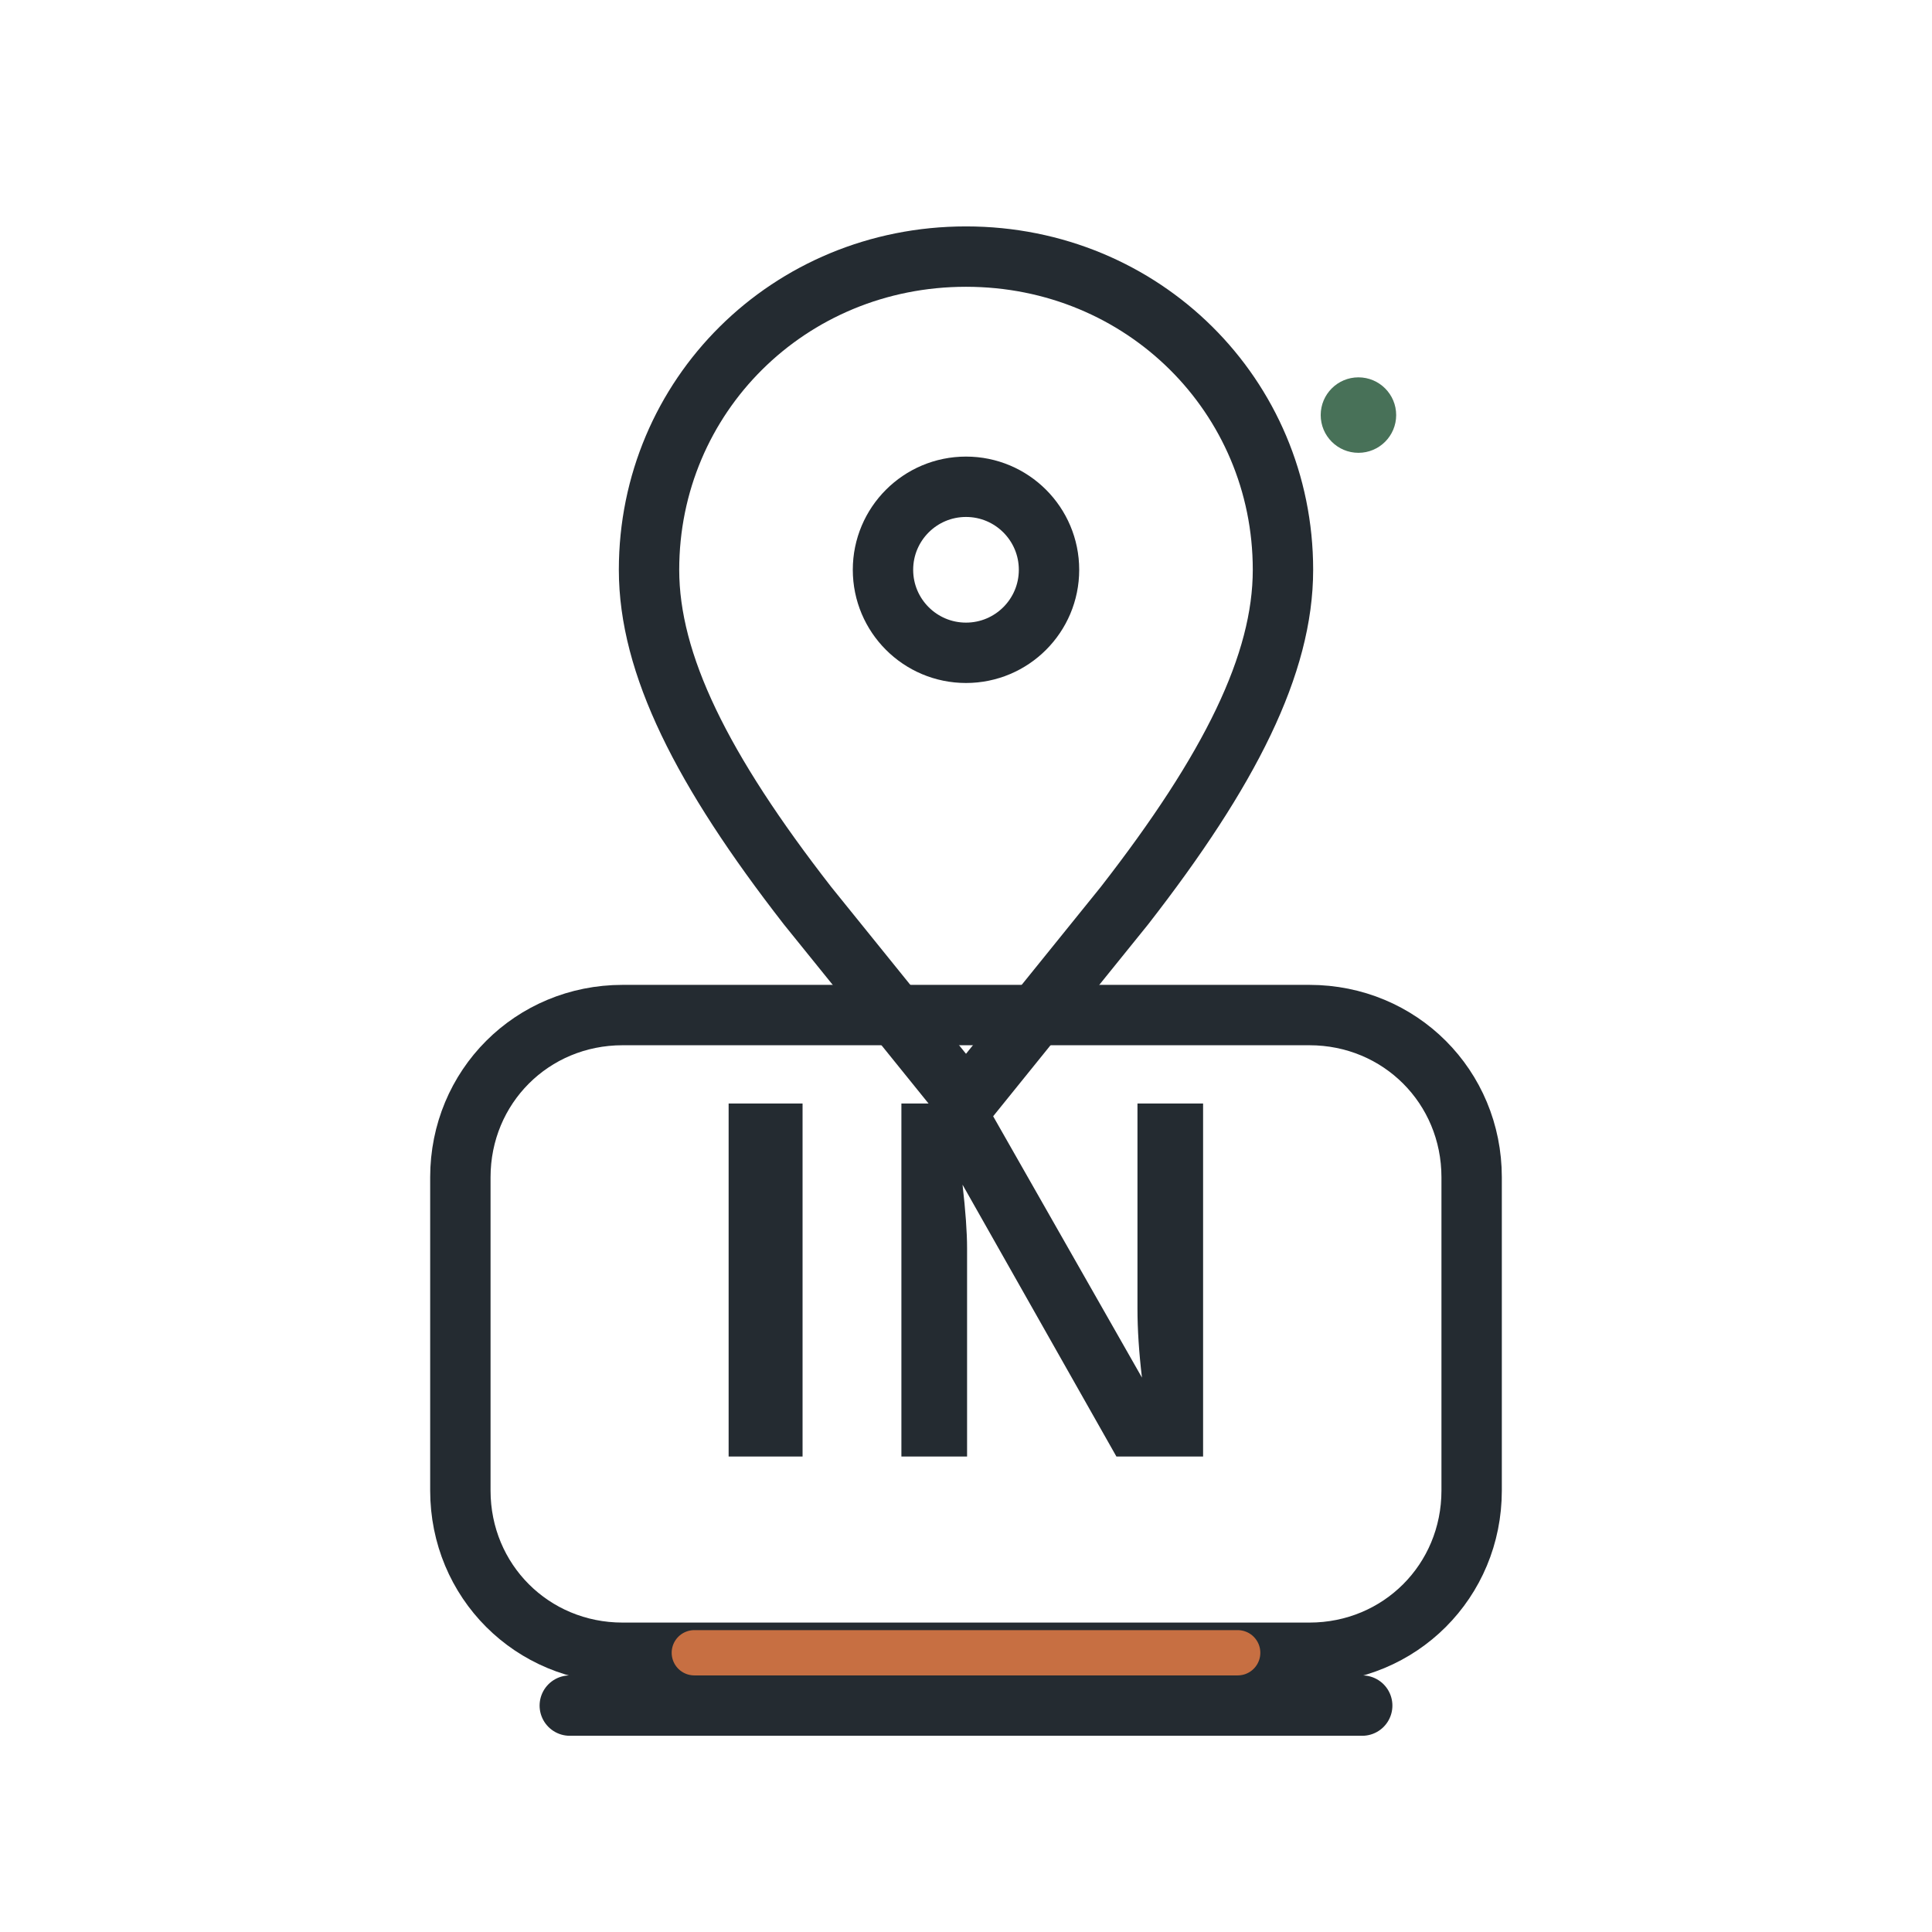
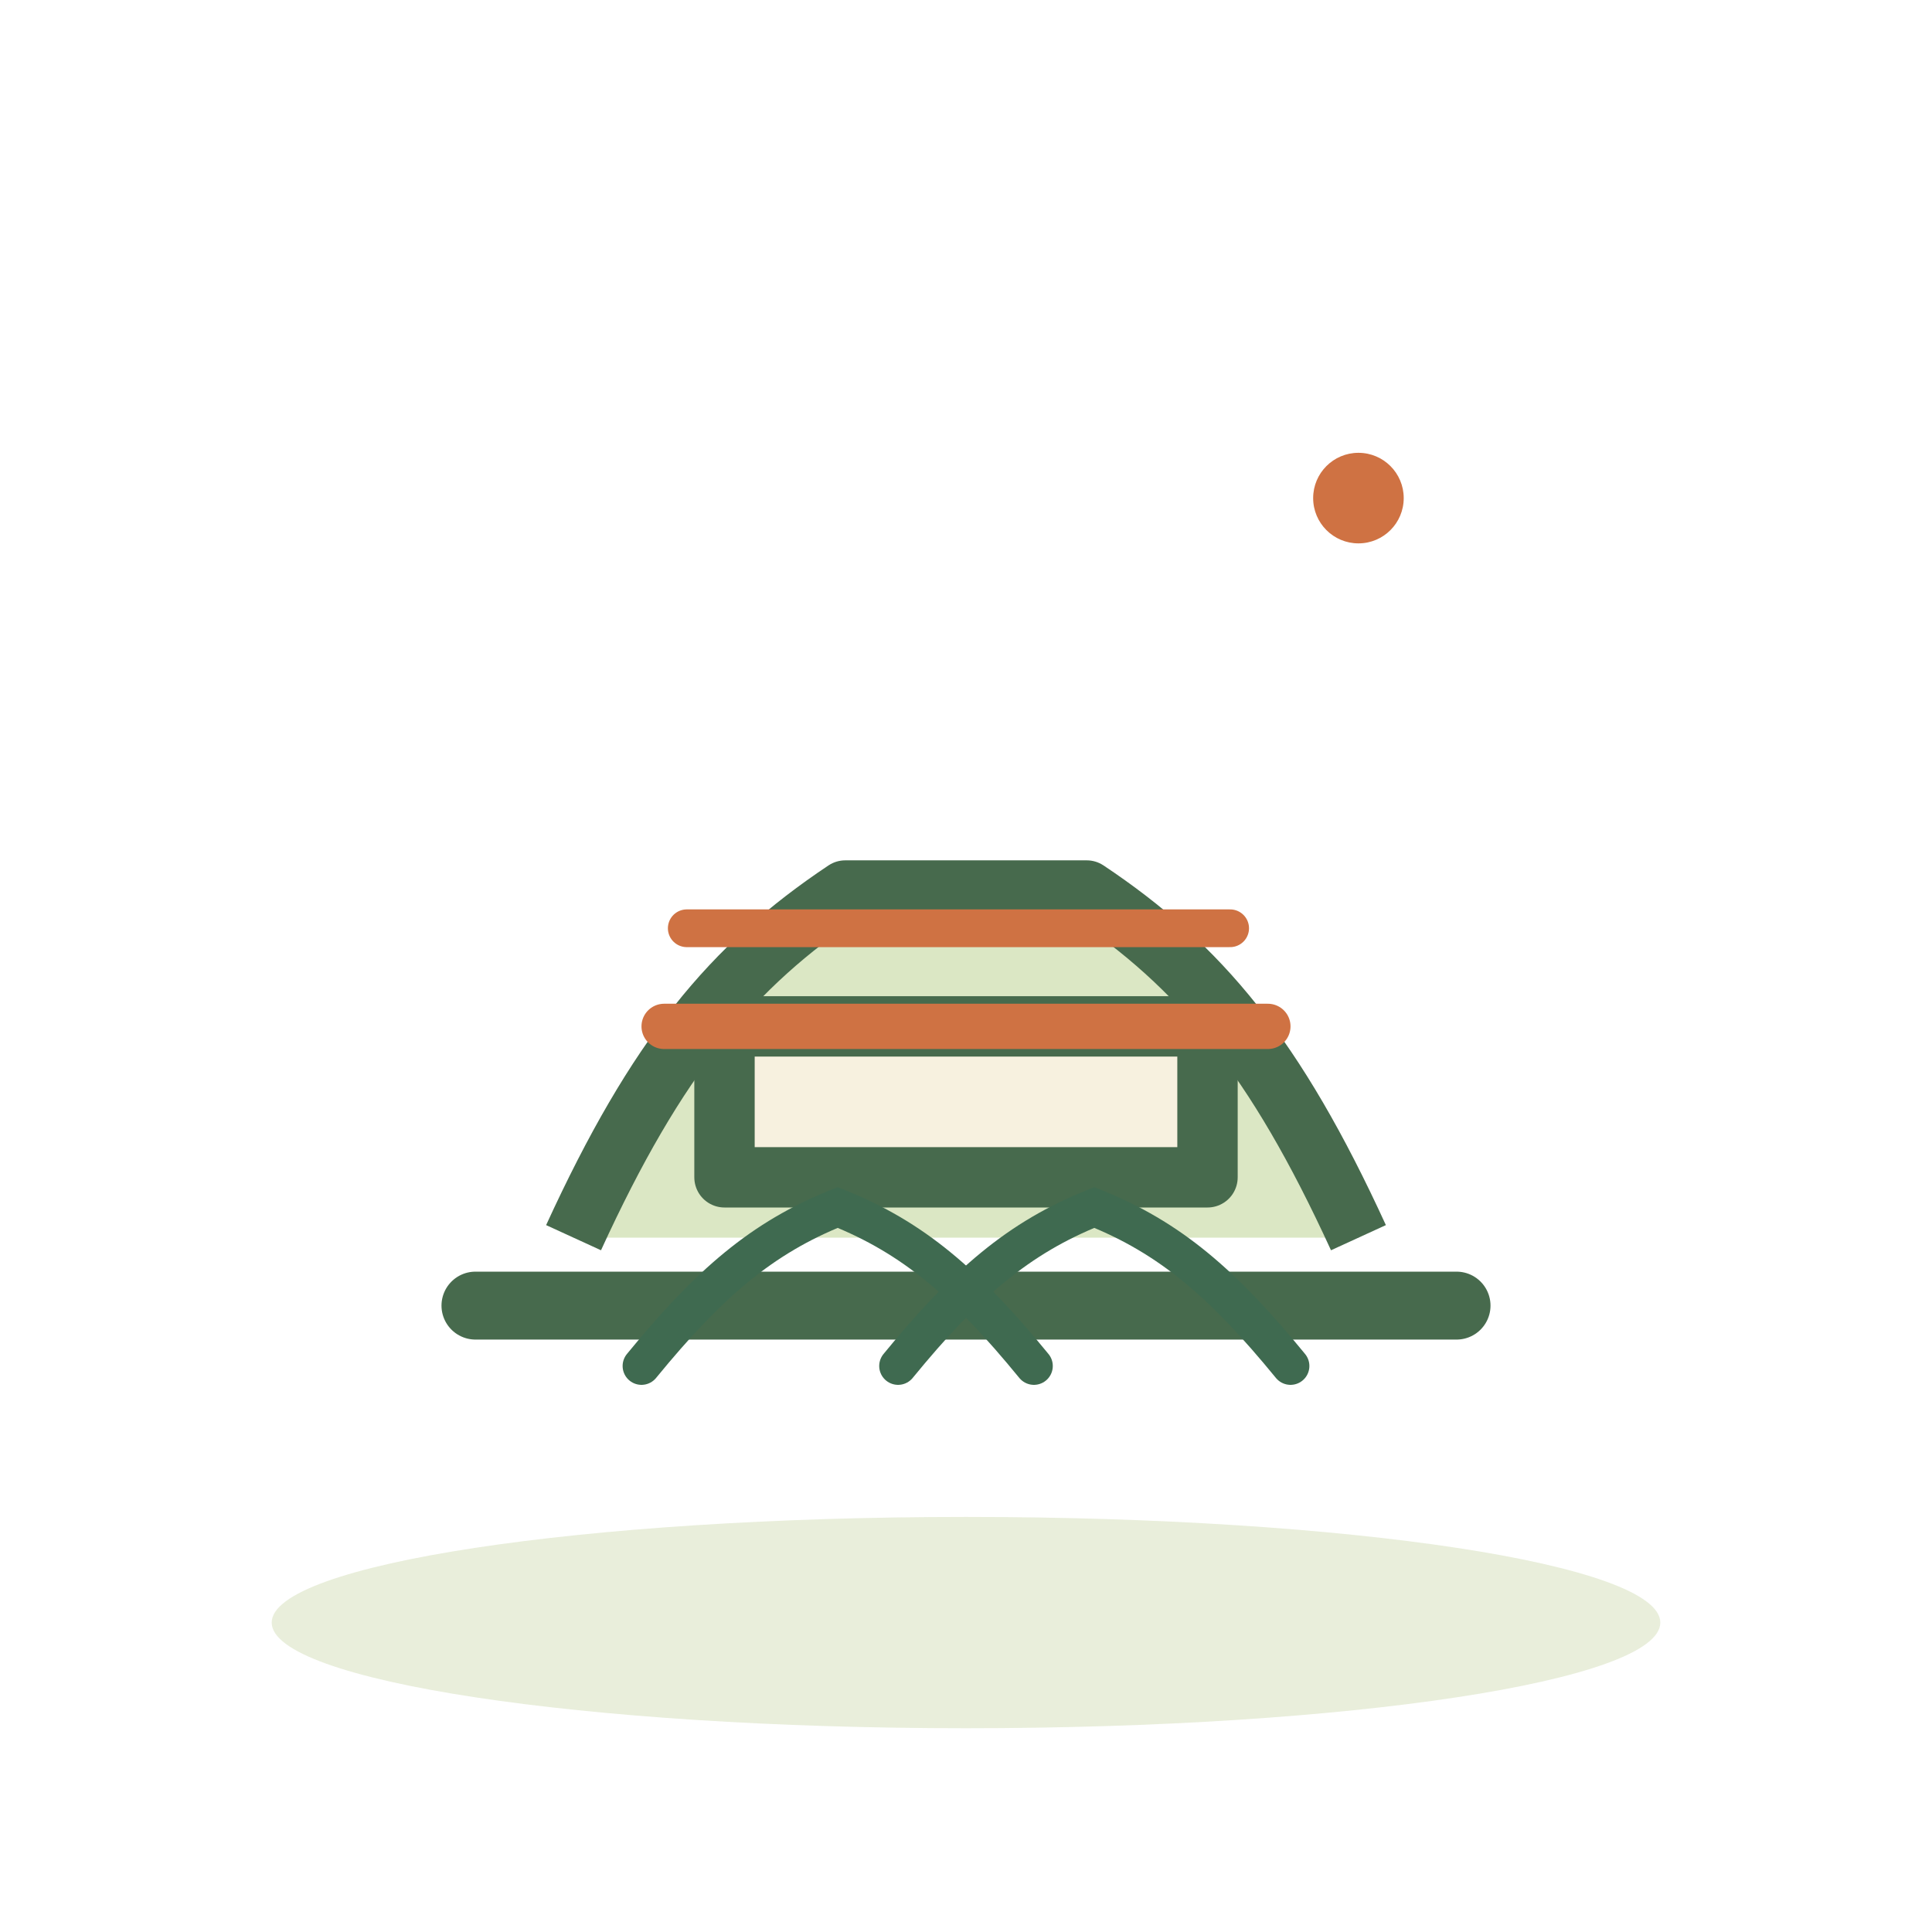
<svg xmlns="http://www.w3.org/2000/svg" viewBox="0 0 512 512" fill="none">
-   <g stroke="#242b31" stroke-width="16" stroke-linecap="round" stroke-linejoin="round">
-     <path d="M256 68c-47 0-84 37-84 83 0 25 14 53 42 89l42 52 42-52c28-36 42-64 42-89 0-46-37-83-84-83Z" />
-     <circle cx="256" cy="151" r="22" />
-     <path d="M122 312c0-24 19-43 43-43h182c24 0 43 19 43 43v83c0 24-19 43-43 43H165c-24 0-43-19-43-43Z" />
-     <path d="M151 452h210" />
-   </g>
-   <path d="M184 438h144" stroke="#cf7243" stroke-width="12" stroke-linecap="round" opacity="0.95" />
-   <circle cx="360" cy="110" r="10" fill="#3f6a50" opacity="0.95" />
-   <text x="256" y="386" fill="#242b31" font-family="Avenir Next, Segoe UI, Helvetica Neue, Arial, sans-serif" font-size="136" font-weight="800" letter-spacing="8" text-anchor="middle">IN</text>
+   <defs>
+     <linearGradient id="bg" x1="92" y1="70" x2="420" y2="446" gradientUnits="userSpaceOnUse">
+       <stop offset="0" stop-color="#f7f1df" />
+       <stop offset="1" stop-color="#eef3de" />
+     </linearGradient>
+     <linearGradient id="sage" x1="124" y1="124" x2="376" y2="388" gradientUnits="userSpaceOnUse">
+       <stop offset="0" stop-color="#dfe9c8" />
+       <stop offset="1" stop-color="#b9d09f" />
+     </linearGradient>
+     <linearGradient id="green" x1="142" y1="100" x2="384" y2="414" gradientUnits="userSpaceOnUse">
+       <stop offset="0" stop-color="#5f8258" />
+       <stop offset="1" stop-color="#476a4d" />
+     </linearGradient>
+     <linearGradient id="orange" x1="180" y1="112" x2="386" y2="388" gradientUnits="userSpaceOnUse">
+       <stop offset="0" stop-color="#f6b46b" />
+       <stop offset="1" stop-color="#cf7243" />
+     </linearGradient>
+   </defs>
+   <ellipse cx="256" cy="430" rx="184" ry="28" fill="#dfe7cc" opacity="0.7" />
+   <path d="M126 346h260" stroke="#476a4d" stroke-width="18" stroke-linecap="round" />
+   <path d="M152 328c22-48 42-72 72-92h64c30 20 50 44 72 92" fill="#dbe7c4" stroke="#476a4d" stroke-width="16" stroke-linejoin="round" />
+   <path d="M192 272h128v40H192z" fill="#f7f1df" stroke="#476a4d" stroke-width="16" stroke-linejoin="round" />
+   <path d="M176 272h160" stroke="#cf7243" stroke-width="12" stroke-linecap="round" />
+   <path d="M182 246h24M206 246h24M230 246h24M254 246h24M278 246h24M302 246h24" stroke="#cf7243" stroke-width="10" stroke-linecap="round" />
+   <path d="M170 362c18-22 32-34 52-42 20 8 34 20 52 42" stroke="#3f6a50" stroke-width="10" stroke-linecap="round" />
+   <path d="M238 362c18-22 32-34 52-42 20 8 34 20 52 42" stroke="#3f6a50" stroke-width="10" stroke-linecap="round" />
+   <circle cx="360" cy="132" r="12" fill="#cf7243" />
</svg>
